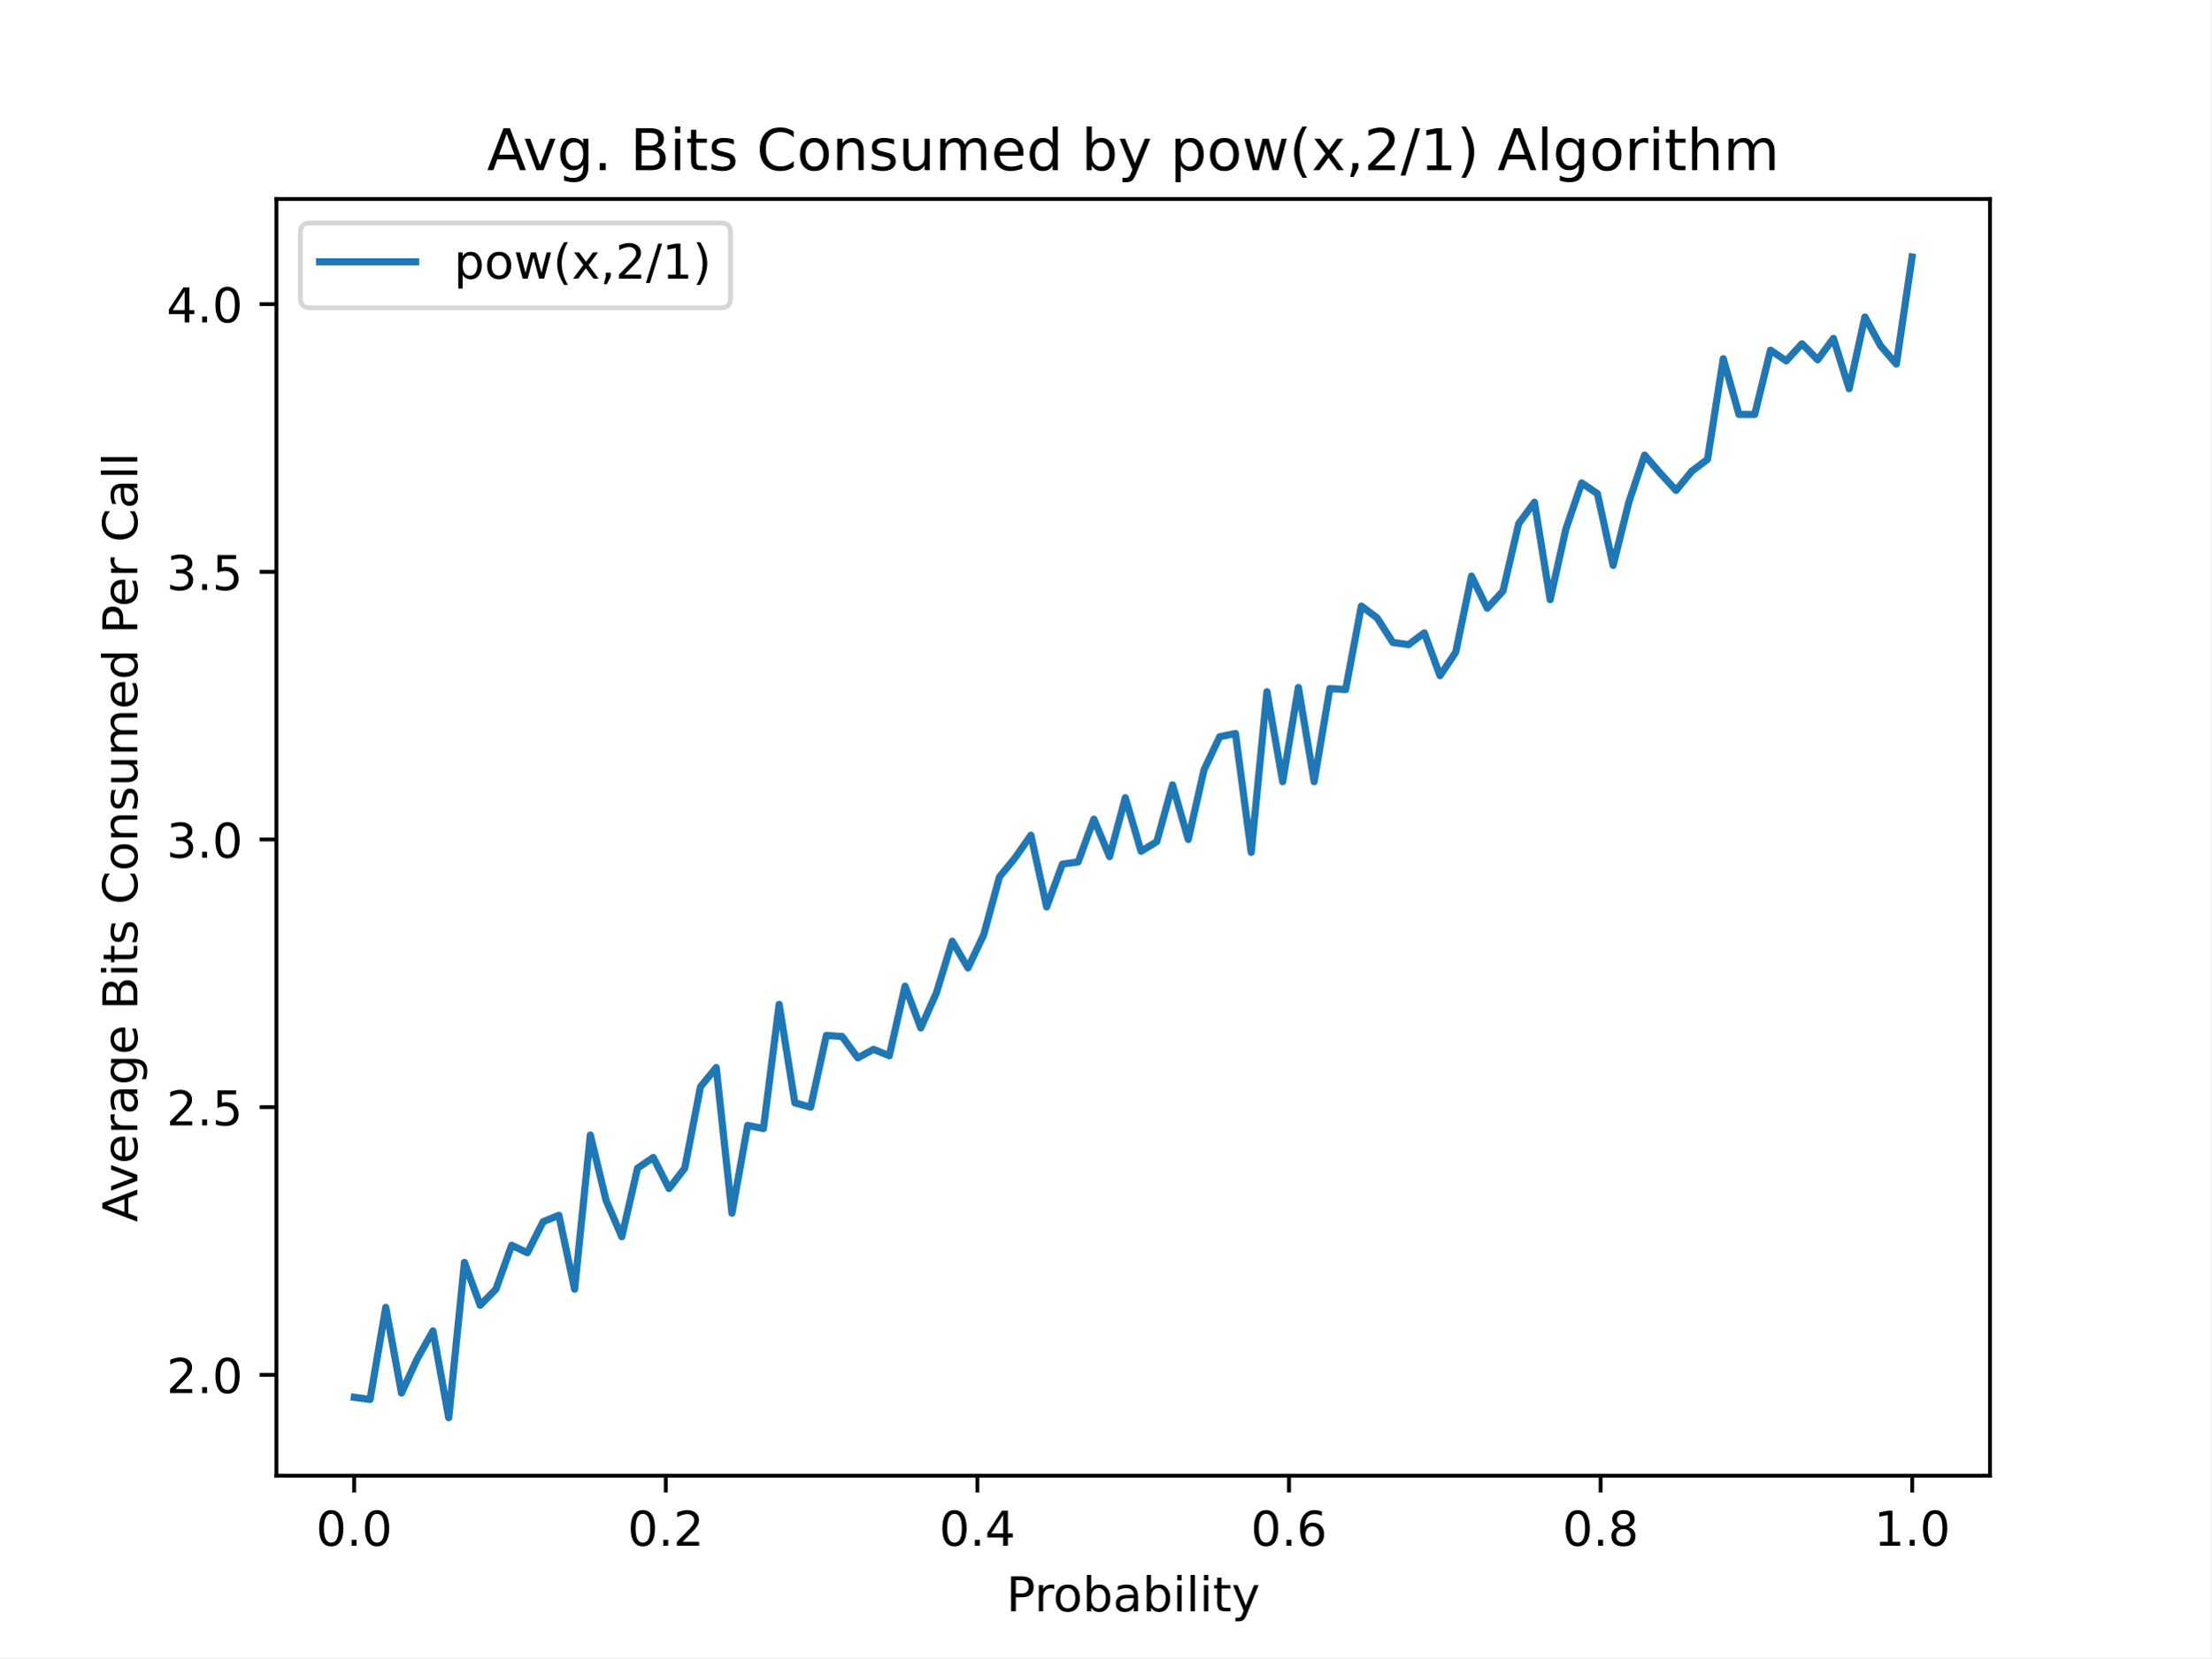
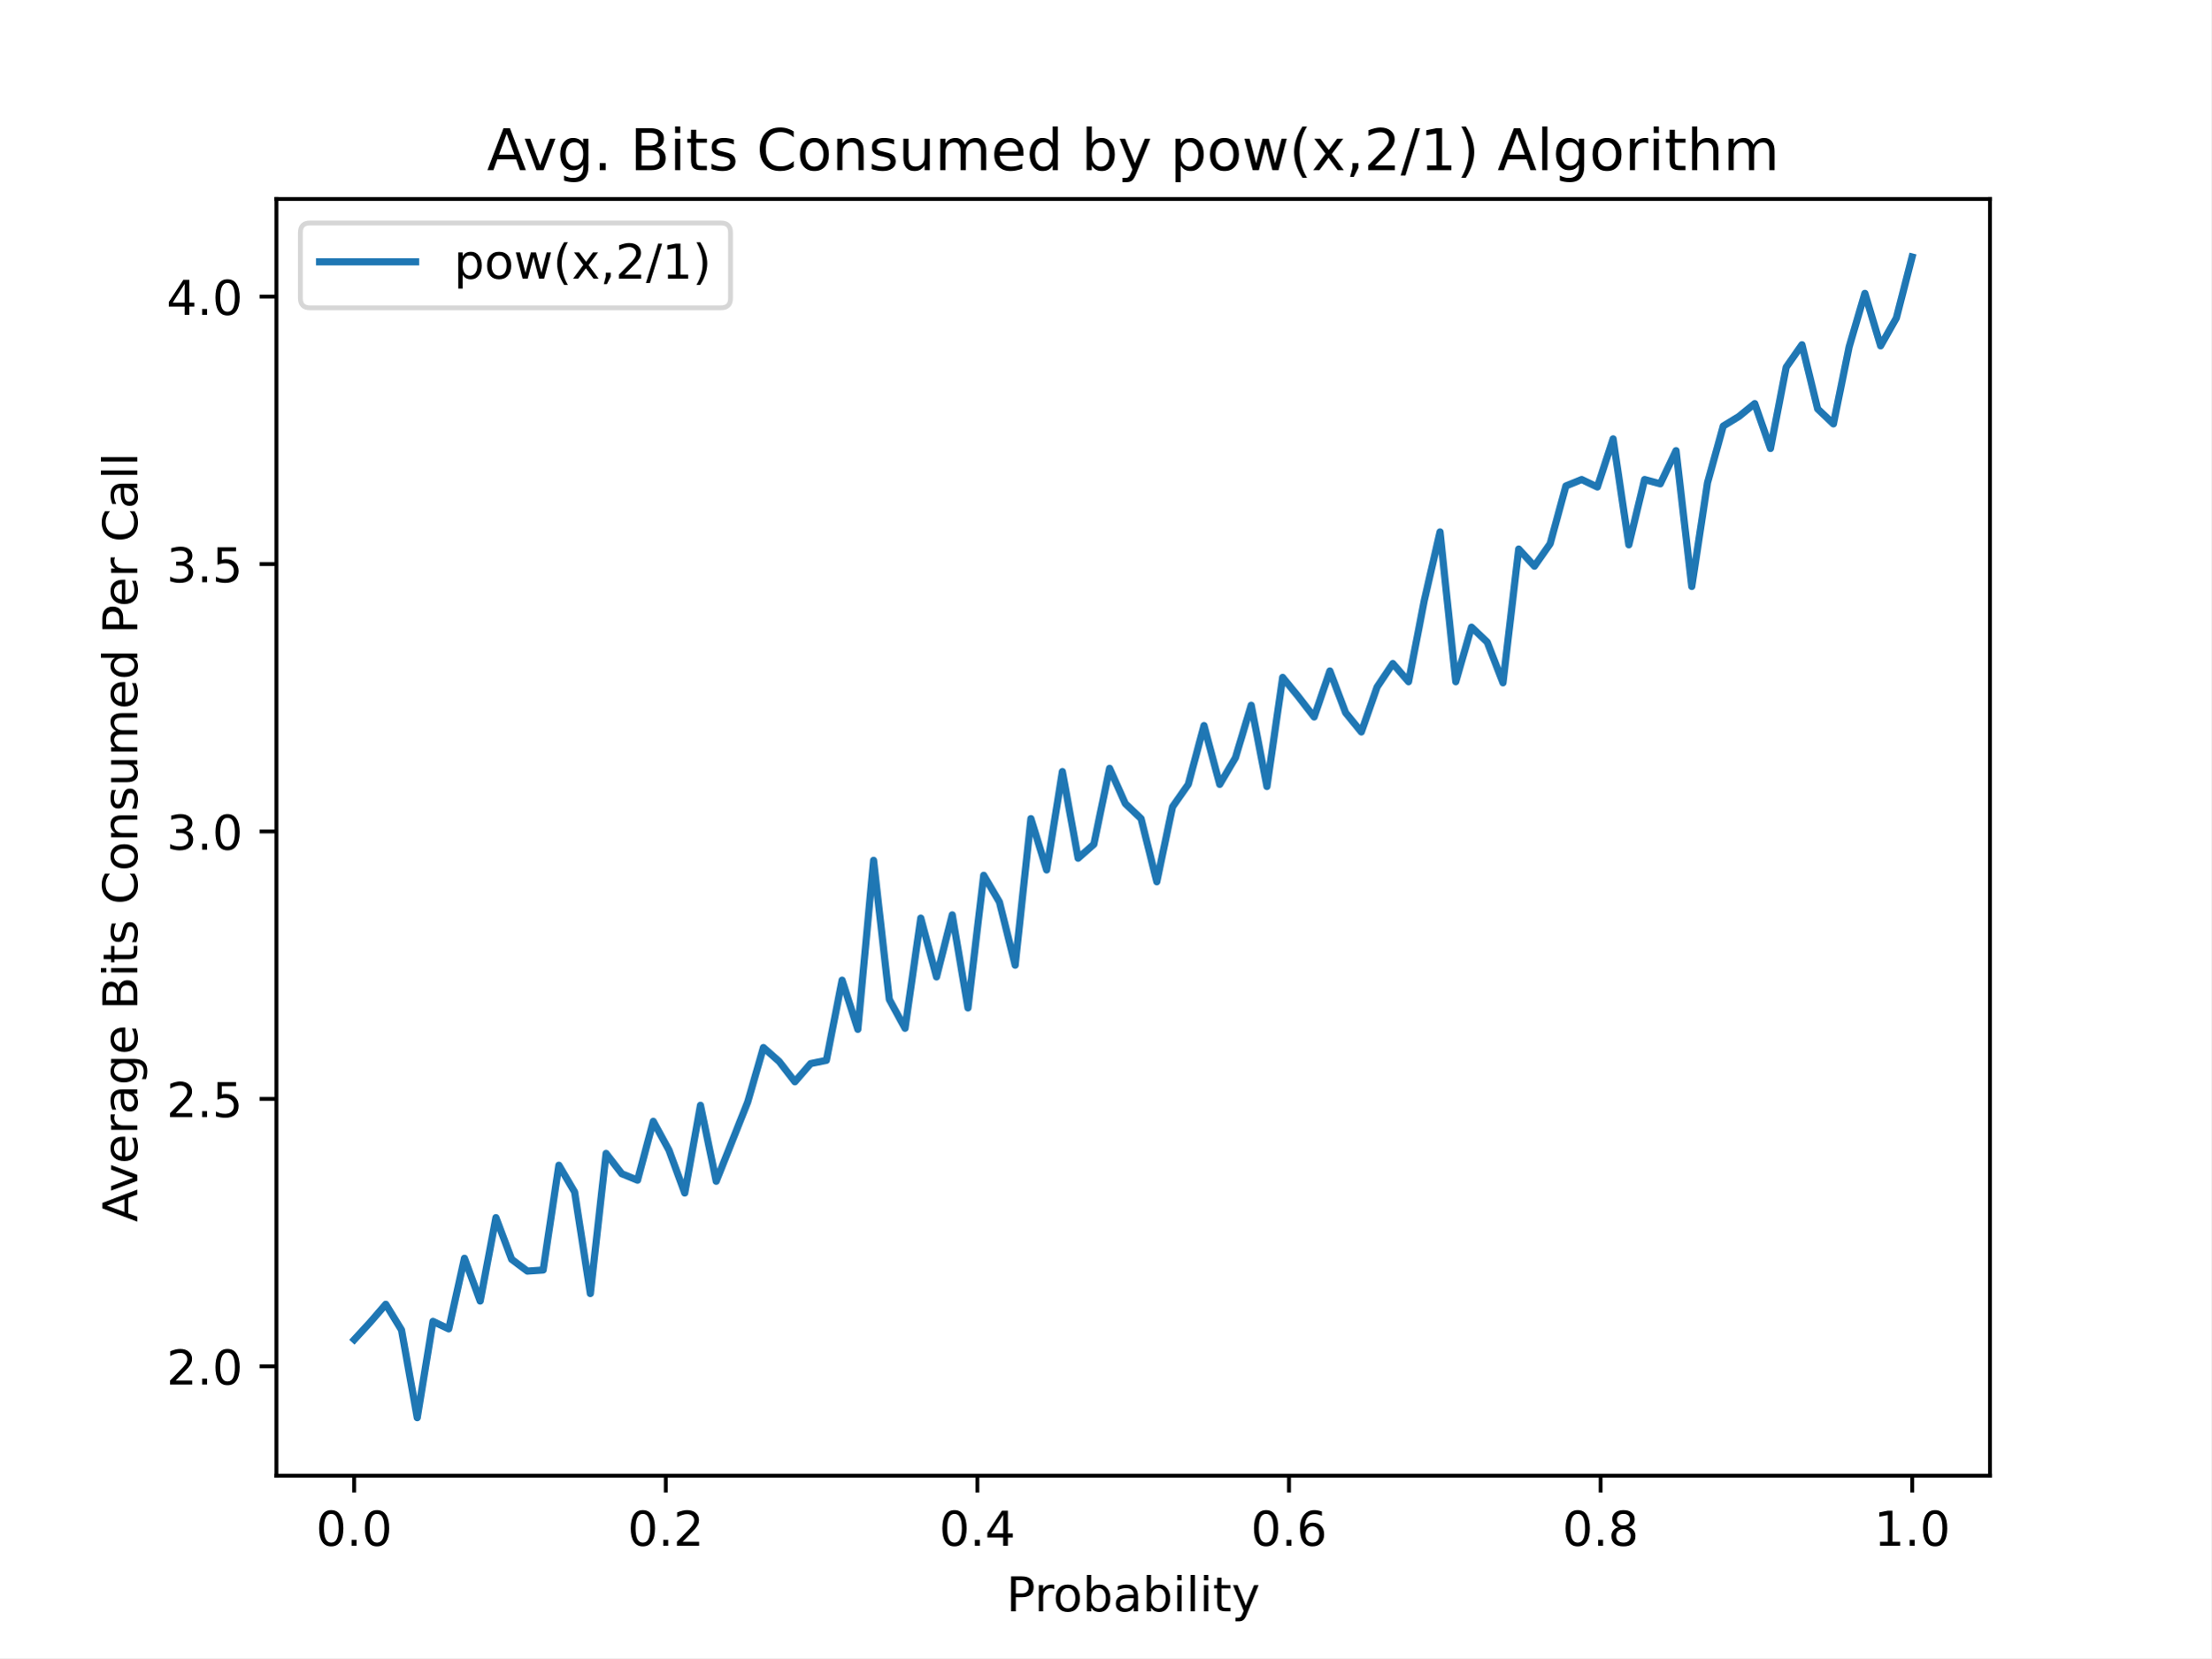
<svg xmlns="http://www.w3.org/2000/svg" xmlns:xlink="http://www.w3.org/1999/xlink" height="345.6pt" version="1.1" viewBox="0 0 460.8 345.6" width="460.8pt">
  <defs>
    <style type="text/css">
*{stroke-linecap:butt;stroke-linejoin:round;}
  </style>
  </defs>
  <g id="figure_1">
    <g id="patch_1">
      <path d="M 0 345.6  L 460.8 345.6  L 460.8 0  L 0 0  z " style="fill:#ffffff;" />
    </g>
    <g id="axes_1">
      <g id="patch_2">
        <path d="M 57.6 307.584  L 414.72 307.584  L 414.72 41.472  L 57.6 41.472  z " style="fill:#ffffff;" />
      </g>
      <g id="matplotlib.axis_1">
        <g id="xtick_1">
          <g id="line2d_1">
            <defs>
-               <path d="M 0 0  L 0 3.5  " id="m12177d9458" style="stroke:#000000;stroke-width:0.8;" />
+               <path d="M 0 0  L 0 3.5  " id="m268ce174ac" style="stroke:#000000;stroke-width:0.8;" />
            </defs>
            <g>
-               <use style="stroke:#000000;stroke-width:0.8;" x="73.8" xlink:href="#m12177d9458" y="307.584" />
+               <use style="stroke:#000000;stroke-width:0.8;" x="73.8" xlink:href="#m268ce174ac" y="307.584" />
            </g>
          </g>
          <g id="text_1">
            <text style="font-family:DejaVu Sans;font-size:10px;font-style:normal;font-weight:normal;text-anchor:middle;" transform="rotate(-0, 73.80026, 322.1824)" x="73.8" y="322.182">0.0</text>
          </g>
        </g>
        <g id="xtick_2">
          <g id="line2d_2">
            <g>
-               <use style="stroke:#000000;stroke-width:0.8;" x="138.744" xlink:href="#m12177d9458" y="307.584" />
+               <use style="stroke:#000000;stroke-width:0.8;" x="138.744" xlink:href="#m268ce174ac" y="307.584" />
            </g>
          </g>
          <g id="text_2">
            <text style="font-family:DejaVu Sans;font-size:10px;font-style:normal;font-weight:normal;text-anchor:middle;" transform="rotate(-0, 138.7442, 322.1824)" x="138.744" y="322.182">0.2</text>
          </g>
        </g>
        <g id="xtick_3">
          <g id="line2d_3">
            <g>
-               <use style="stroke:#000000;stroke-width:0.8;" x="203.688" xlink:href="#m12177d9458" y="307.584" />
+               <use style="stroke:#000000;stroke-width:0.8;" x="203.688" xlink:href="#m268ce174ac" y="307.584" />
            </g>
          </g>
          <g id="text_3">
            <text style="font-family:DejaVu Sans;font-size:10px;font-style:normal;font-weight:normal;text-anchor:middle;" transform="rotate(-0, 203.6881, 322.1824)" x="203.688" y="322.182">0.4</text>
          </g>
        </g>
        <g id="xtick_4">
          <g id="line2d_4">
            <g>
-               <use style="stroke:#000000;stroke-width:0.8;" x="268.632" xlink:href="#m12177d9458" y="307.584" />
+               <use style="stroke:#000000;stroke-width:0.8;" x="268.632" xlink:href="#m268ce174ac" y="307.584" />
            </g>
          </g>
          <g id="text_4">
            <text style="font-family:DejaVu Sans;font-size:10px;font-style:normal;font-weight:normal;text-anchor:middle;" transform="rotate(-0, 268.6319, 322.1824)" x="268.632" y="322.182">0.6</text>
          </g>
        </g>
        <g id="xtick_5">
          <g id="line2d_5">
            <g>
-               <use style="stroke:#000000;stroke-width:0.8;" x="333.576" xlink:href="#m12177d9458" y="307.584" />
+               <use style="stroke:#000000;stroke-width:0.8;" x="333.576" xlink:href="#m268ce174ac" y="307.584" />
            </g>
          </g>
          <g id="text_5">
            <text style="font-family:DejaVu Sans;font-size:10px;font-style:normal;font-weight:normal;text-anchor:middle;" transform="rotate(-0, 333.5758, 322.1824)" x="333.576" y="322.182">0.8</text>
          </g>
        </g>
        <g id="xtick_6">
          <g id="line2d_6">
            <g>
-               <use style="stroke:#000000;stroke-width:0.8;" x="398.52" xlink:href="#m12177d9458" y="307.584" />
+               <use style="stroke:#000000;stroke-width:0.8;" x="398.52" xlink:href="#m268ce174ac" y="307.584" />
            </g>
          </g>
          <g id="text_6">
            <text style="font-family:DejaVu Sans;font-size:10px;font-style:normal;font-weight:normal;text-anchor:middle;" transform="rotate(-0, 398.5197, 322.1824)" x="398.52" y="322.182">1.0</text>
          </g>
        </g>
        <g id="text_7">
          <text style="font-family:DejaVu Sans;font-size:10px;font-style:normal;font-weight:normal;text-anchor:middle;" transform="rotate(-0, 236.16, 335.8606)" x="236.16" y="335.861">Probability</text>
        </g>
      </g>
      <g id="matplotlib.axis_2">
        <g id="ytick_1">
          <g id="line2d_7">
            <defs>
-               <path d="M 0 0  L -3.5 0  " id="ma26559e184" style="stroke:#000000;stroke-width:0.8;" />
+               <path d="M 0 0  L -3.5 0  " id="mc63c5a4d2d" style="stroke:#000000;stroke-width:0.8;" />
            </defs>
            <g>
-               <use style="stroke:#000000;stroke-width:0.8;" x="57.6" xlink:href="#ma26559e184" y="286.561" />
+               <use style="stroke:#000000;stroke-width:0.8;" x="57.6" xlink:href="#mc63c5a4d2d" y="284.786" />
            </g>
          </g>
          <g id="text_8">
-             <text style="font-family:DejaVu Sans;font-size:10px;font-style:normal;font-weight:normal;text-anchor:end;" transform="rotate(-0, 50.6, 290.3603)" x="50.6" y="290.36">2.0</text>
+             <text style="font-family:DejaVu Sans;font-size:10px;font-style:normal;font-weight:normal;text-anchor:end;" transform="rotate(-0, 50.6, 288.5848)" x="50.6" y="288.585">2.0</text>
          </g>
        </g>
        <g id="ytick_2">
          <g id="line2d_8">
            <g>
-               <use style="stroke:#000000;stroke-width:0.8;" x="57.6" xlink:href="#ma26559e184" y="230.768" />
+               <use style="stroke:#000000;stroke-width:0.8;" x="57.6" xlink:href="#mc63c5a4d2d" y="229.044" />
            </g>
          </g>
          <g id="text_9">
-             <text style="font-family:DejaVu Sans;font-size:10px;font-style:normal;font-weight:normal;text-anchor:end;" transform="rotate(-0, 50.6, 234.5669)" x="50.6" y="234.567">2.5</text>
+             <text style="font-family:DejaVu Sans;font-size:10px;font-style:normal;font-weight:normal;text-anchor:end;" transform="rotate(-0, 50.6, 232.8428)" x="50.6" y="232.843">2.5</text>
          </g>
        </g>
        <g id="ytick_3">
          <g id="line2d_9">
            <g>
-               <use style="stroke:#000000;stroke-width:0.8;" x="57.6" xlink:href="#ma26559e184" y="174.974" />
+               <use style="stroke:#000000;stroke-width:0.8;" x="57.6" xlink:href="#mc63c5a4d2d" y="173.302" />
            </g>
          </g>
          <g id="text_10">
-             <text style="font-family:DejaVu Sans;font-size:10px;font-style:normal;font-weight:normal;text-anchor:end;" transform="rotate(-0, 50.6, 178.7736)" x="50.6" y="178.774">3.0</text>
+             <text style="font-family:DejaVu Sans;font-size:10px;font-style:normal;font-weight:normal;text-anchor:end;" transform="rotate(-0, 50.6, 177.1009)" x="50.6" y="177.101">3.0</text>
          </g>
        </g>
        <g id="ytick_4">
          <g id="line2d_10">
            <g>
-               <use style="stroke:#000000;stroke-width:0.8;" x="57.6" xlink:href="#ma26559e184" y="119.181" />
+               <use style="stroke:#000000;stroke-width:0.8;" x="57.6" xlink:href="#mc63c5a4d2d" y="117.56" />
            </g>
          </g>
          <g id="text_11">
-             <text style="font-family:DejaVu Sans;font-size:10px;font-style:normal;font-weight:normal;text-anchor:end;" transform="rotate(-0, 50.6, 122.9802)" x="50.6" y="122.98">3.5</text>
+             <text style="font-family:DejaVu Sans;font-size:10px;font-style:normal;font-weight:normal;text-anchor:end;" transform="rotate(-0, 50.6, 121.359)" x="50.6" y="121.359">3.5</text>
          </g>
        </g>
        <g id="ytick_5">
          <g id="line2d_11">
            <g>
-               <use style="stroke:#000000;stroke-width:0.8;" x="57.6" xlink:href="#ma26559e184" y="63.388" />
+               <use style="stroke:#000000;stroke-width:0.8;" x="57.6" xlink:href="#mc63c5a4d2d" y="61.818" />
            </g>
          </g>
          <g id="text_12">
-             <text style="font-family:DejaVu Sans;font-size:10px;font-style:normal;font-weight:normal;text-anchor:end;" transform="rotate(-0, 50.6, 67.18685)" x="50.6" y="67.187">4.0</text>
+             <text style="font-family:DejaVu Sans;font-size:10px;font-style:normal;font-weight:normal;text-anchor:end;" transform="rotate(-0, 50.6, 65.61702)" x="50.6" y="65.617">4.0</text>
          </g>
        </g>
        <g id="text_13">
          <text style="font-family:DejaVu Sans;font-size:10px;font-style:normal;font-weight:normal;text-anchor:middle;" transform="rotate(-90, 28.61719, 174.528)" x="28.617" y="174.528">Average Bits Consumed Per Call</text>
        </g>
      </g>
      <g id="line2d_12">
-         <path clip-path="url(#p0ac5a82b75)" d="M 73.833 291.248  L 77.112 291.694  L 80.391 272.501  L 83.671 290.355  L 86.95 283.213  L 90.229 277.411  L 93.509 295.488  L 96.788 263.128  L 100.067 272.055  L 103.347 268.707  L 106.626 259.557  L 109.905 261.119  L 113.185 254.647  L 116.464 253.308  L 119.743 268.707  L 123.023 236.57  L 126.302 250.184  L 129.581 257.772  L 132.861 243.489  L 136.14 241.257  L 139.42 247.729  L 142.699 243.489  L 145.978 226.527  L 149.258 222.51  L 152.537 252.862  L 155.816 234.562  L 159.096 235.231  L 162.375 209.343  L 165.654 229.875  L 168.934 230.768  L 172.213 215.815  L 175.492 216.038  L 178.772 220.502  L 182.051 218.716  L 185.33 220.055  L 188.61 205.549  L 191.889 214.253  L 195.168 206.888  L 198.448 196.176  L 201.727 201.755  L 205.006 194.837  L 208.286 182.785  L 211.565 178.768  L 214.844 174.082  L 218.124 189.034  L 221.403 180.107  L 224.682 179.661  L 227.962 170.734  L 231.241 178.545  L 234.52 166.271  L 237.8 177.429  L 241.079 175.421  L 244.358 163.593  L 247.638 174.974  L 250.917 160.468  L 254.196 153.55  L 257.476 152.88  L 260.755 177.652  L 264.034 144.176  L 267.314 162.923  L 270.593 143.284  L 273.872 162.923  L 277.152 143.507  L 280.431 143.73  L 283.71 126.323  L 286.99 128.777  L 290.269 133.91  L 293.548 134.357  L 296.828 131.902  L 300.107 140.829  L 303.386 135.919  L 306.666 120.074  L 309.945 126.769  L 313.224 123.198  L 316.504 109.138  L 319.783 104.675  L 323.062 124.983  L 326.342 110.254  L 329.621 100.658  L 332.9 102.889  L 336.18 117.842  L 339.459 104.675  L 342.739 94.855  L 346.018 98.649  L 349.297 102.22  L 352.577 98.203  L 355.856 95.748  L 359.135 74.769  L 362.415 86.374  L 365.694 86.374  L 368.973 72.984  L 372.253 75.216  L 375.532 71.645  L 378.811 74.993  L 382.091 70.529  L 385.37 81.018  L 388.649 66.066  L 391.929 72.091  L 395.208 75.885  L 398.487 53.568  " style="fill:none;stroke:#1f77b4;stroke-linecap:square;stroke-width:1.5;" />
+         <path clip-path="url(#p5a83b135ee)" d="M 73.833 279.211  L 77.112 275.644  L 80.391 271.853  L 83.671 277.205  L 86.95 295.488  L 90.229 275.421  L 93.509 276.982  L 96.788 262.266  L 100.067 271.185  L 103.347 253.793  L 106.626 262.489  L 109.905 264.941  L 113.185 264.718  L 116.464 242.868  L 119.743 248.442  L 123.023 269.624  L 126.302 240.415  L 129.581 244.651  L 132.861 245.989  L 136.14 233.726  L 139.42 239.746  L 142.699 248.665  L 145.978 230.381  L 149.258 246.212  L 152.537 237.962  L 155.816 229.713  L 159.096 218.341  L 162.375 221.24  L 165.654 225.476  L 168.934 221.686  L 172.213 221.017  L 175.492 204.294  L 178.772 214.551  L 182.051 179.322  L 185.33 208.308  L 188.61 214.328  L 191.889 191.362  L 195.168 203.625  L 198.448 190.693  L 201.727 210.091  L 205.006 182.443  L 208.286 188.018  L 211.565 201.173  L 214.844 170.626  L 218.124 181.329  L 221.403 160.815  L 224.682 178.876  L 227.962 175.977  L 231.241 160.147  L 234.52 167.505  L 237.8 170.626  L 241.079 183.781  L 244.358 168.173  L 247.638 163.491  L 250.917 151.228  L 254.196 163.491  L 257.476 157.917  L 260.755 146.991  L 264.034 163.937  L 267.314 141.194  L 270.593 145.208  L 273.872 149.444  L 277.152 139.857  L 280.431 148.552  L 283.71 152.566  L 286.99 143.201  L 290.269 138.296  L 293.548 142.086  L 296.828 125.141  L 300.107 110.871  L 303.386 142.086  L 306.666 130.715  L 309.945 133.836  L 313.224 142.309  L 316.504 114.438  L 319.783 118.006  L 323.062 113.323  L 326.342 101.283  L 329.621 99.945  L 332.9 101.506  L 336.18 91.473  L 339.459 113.546  L 342.739 99.945  L 346.018 100.837  L 349.297 93.925  L 352.577 122.242  L 355.856 100.614  L 359.135 88.797  L 362.415 86.79  L 365.694 84.115  L 368.973 93.479  L 372.253 76.534  L 375.532 71.851  L 378.811 85.229  L 382.091 88.351  L 385.37 72.297  L 388.649 61.149  L 391.929 72.074  L 395.208 66.277  L 398.487 53.568  " style="fill:none;stroke:#1f77b4;stroke-linecap:square;stroke-width:1.5;" />
      </g>
      <g id="patch_3">
        <path d="M 57.6 307.584  L 57.6 41.472  " style="fill:none;stroke:#000000;stroke-linecap:square;stroke-linejoin:miter;stroke-width:0.8;" />
      </g>
      <g id="patch_4">
        <path d="M 414.72 307.584  L 414.72 41.472  " style="fill:none;stroke:#000000;stroke-linecap:square;stroke-linejoin:miter;stroke-width:0.8;" />
      </g>
      <g id="patch_5">
        <path d="M 57.6 307.584  L 414.72 307.584  " style="fill:none;stroke:#000000;stroke-linecap:square;stroke-linejoin:miter;stroke-width:0.8;" />
      </g>
      <g id="patch_6">
        <path d="M 57.6 41.472  L 414.72 41.472  " style="fill:none;stroke:#000000;stroke-linecap:square;stroke-linejoin:miter;stroke-width:0.8;" />
      </g>
      <g id="text_14">
        <text style="font-family:DejaVu Sans;font-size:12px;font-style:normal;font-weight:normal;text-anchor:middle;" transform="rotate(-0, 236.16, 35.472)" x="236.16" y="35.472">Avg. Bits Consumed by pow(x,2/1) Algorithm</text>
      </g>
      <g id="legend_1">
        <g id="patch_7">
          <path d="M 64.6 64.15  L 150.239 64.15  Q 152.239 64.15 152.239 62.15  L 152.239 48.472  Q 152.239 46.472 150.239 46.472  L 64.6 46.472  Q 62.6 46.472 62.6 48.472  L 62.6 62.15  Q 62.6 64.15 64.6 64.15  z " style="fill:#ffffff;opacity:0.8;stroke:#cccccc;stroke-linejoin:miter;" />
        </g>
        <g id="line2d_13">
          <path d="M 66.6 54.57  L 86.6 54.57  " style="fill:none;stroke:#1f77b4;stroke-linecap:square;stroke-width:1.5;" />
        </g>
        <g id="line2d_14" />
        <g id="text_15">
          <text style="font-family:DejaVu Sans;font-size:10px;font-style:normal;font-weight:normal;text-anchor:start;" transform="rotate(-0, 94.6, 58.07044)" x="94.6" y="58.07">pow(x,2/1)</text>
        </g>
      </g>
    </g>
  </g>
  <defs>
-     <clipPath id="p0ac5a82b75">
+     <clipPath id="p5a83b135ee">
      <rect height="266.112" width="357.12" x="57.6" y="41.472" />
    </clipPath>
  </defs>
</svg>
